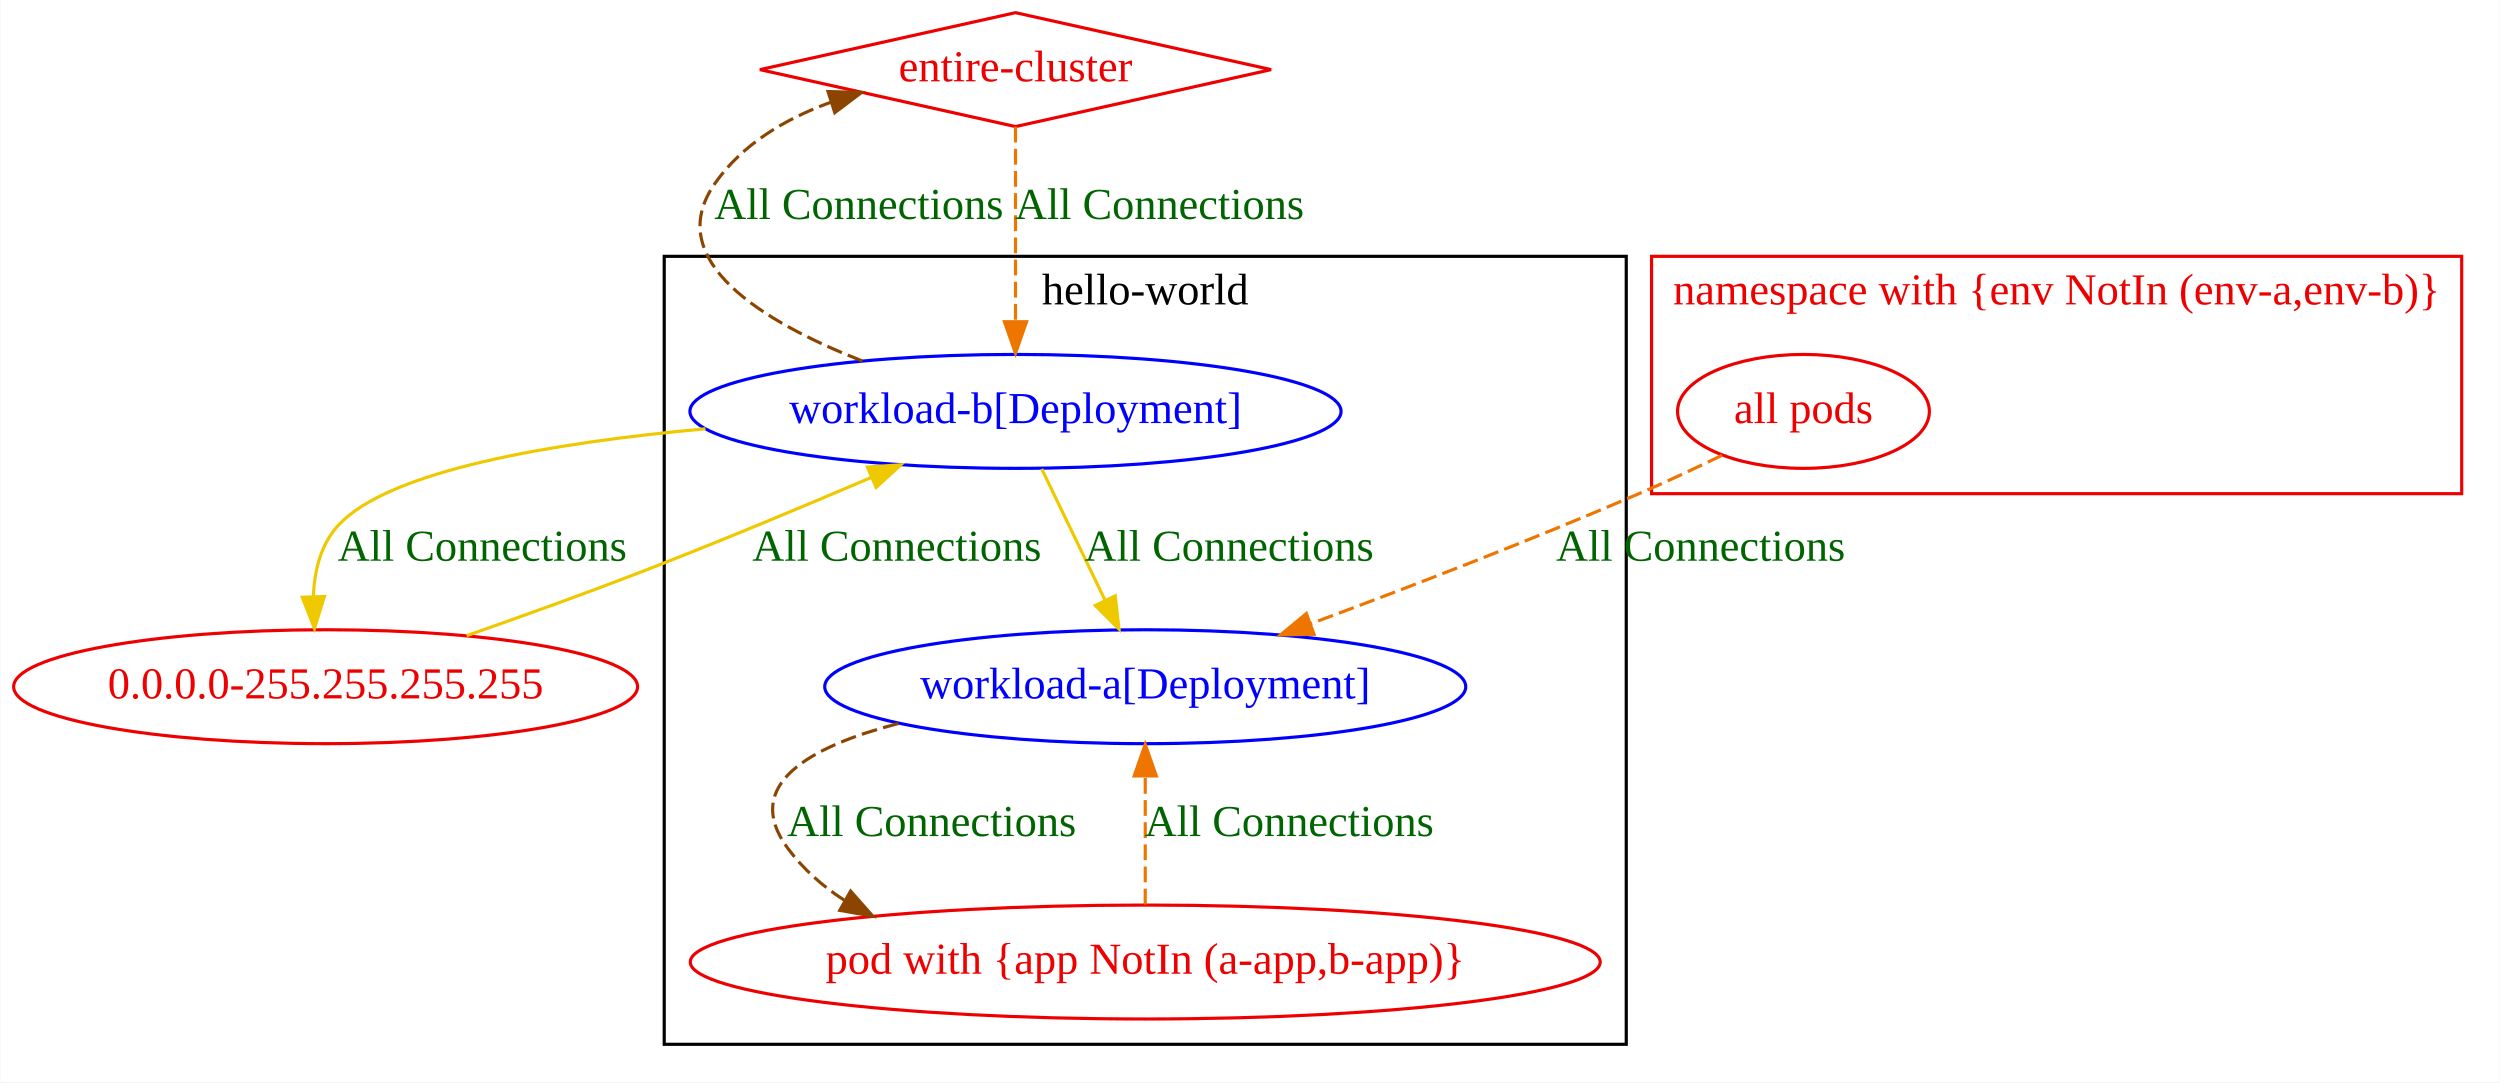
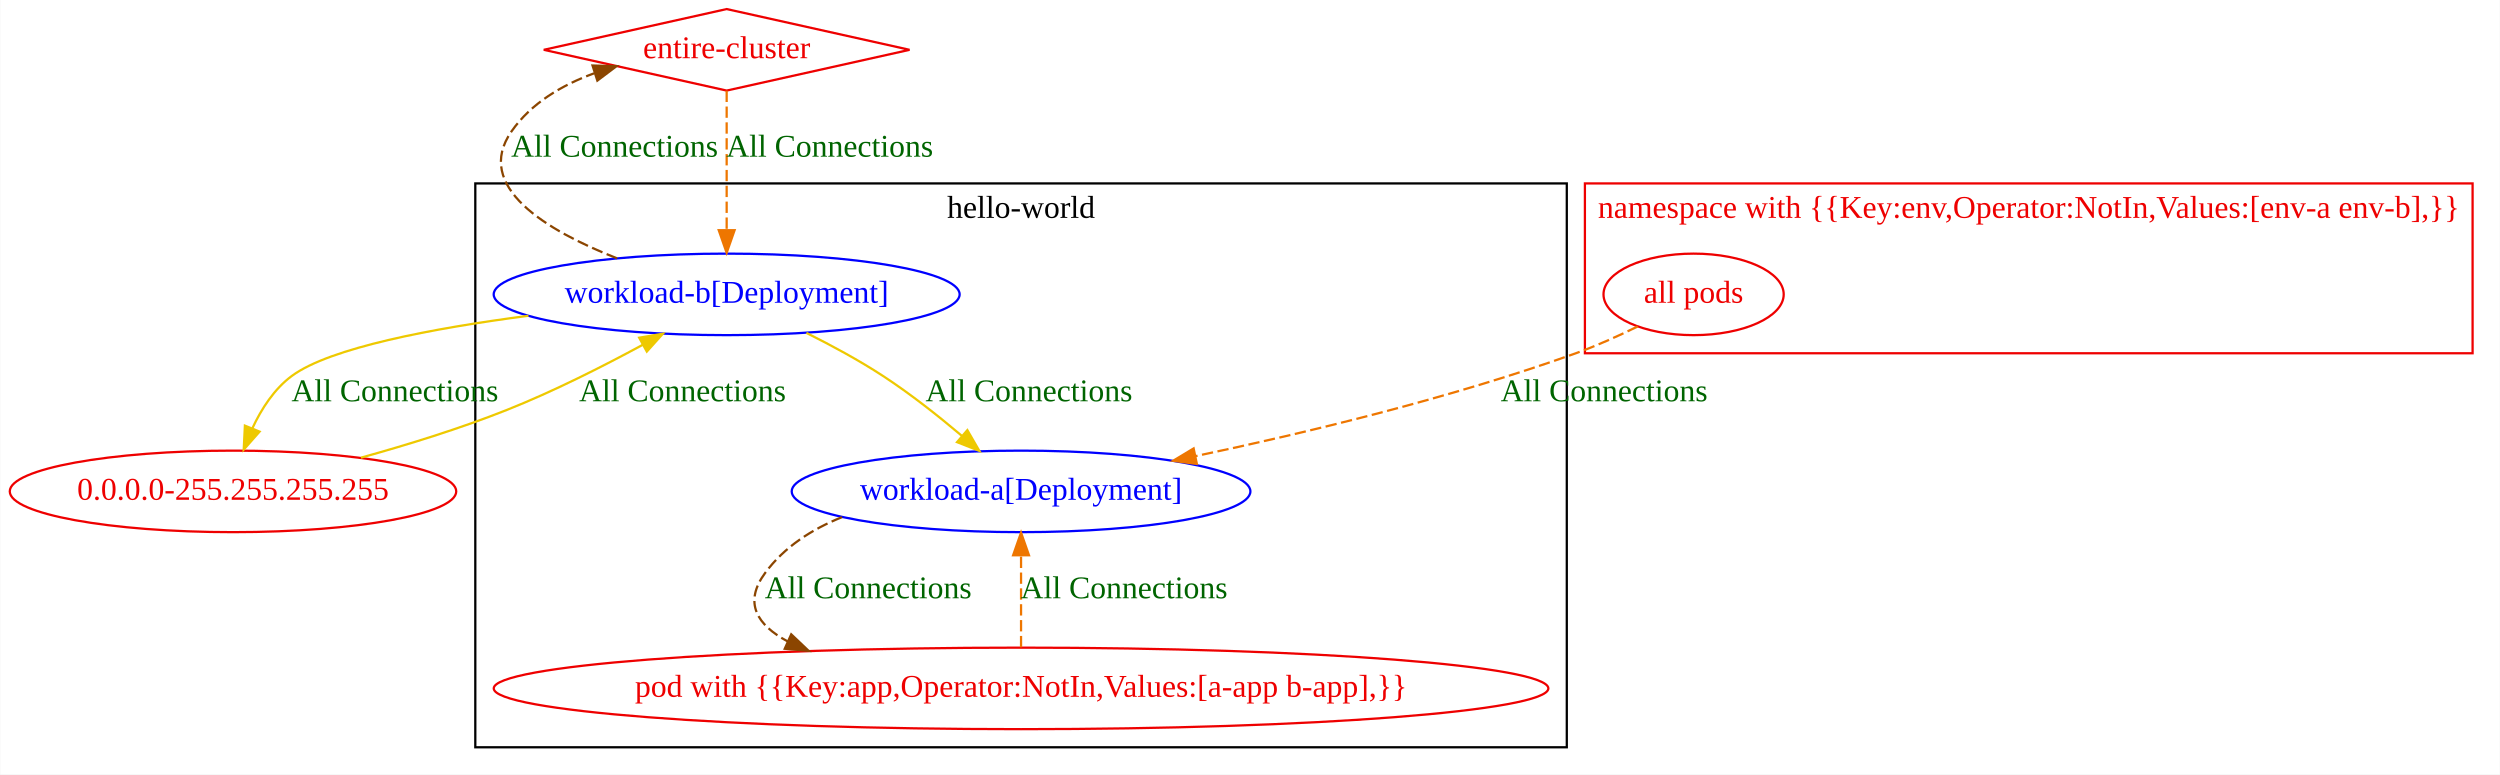
- <svg xmlns="http://www.w3.org/2000/svg" width="790pt" height="342pt" viewBox="0.00 0.00 789.79 342.00">
+ <svg xmlns="http://www.w3.org/2000/svg" width="1104pt" height="342pt" viewBox="0.00 0.00 1103.79 342.00">
  <g id="graph0" class="graph" transform="scale(1 1) rotate(0) translate(4 338)">
-     <polygon fill="white" stroke="transparent" points="-4,4 -4,-338 785.79,-338 785.79,4 -4,4" />
+     <polygon fill="white" stroke="transparent" points="-4,4 -4,-338 1099.79,-338 1099.79,4 -4,4" />
    <g id="clust2" class="cluster">
-       <polygon fill="none" stroke="#ee0000" points="517.79,-182 517.79,-257 773.79,-257 773.79,-182 517.79,-182" />
-       <text text-anchor="middle" x="645.79" y="-241.8" font-family="Times New Roman,serif" font-size="14.00" fill="#ee0000">namespace with {env NotIn (env-a,env-b)}</text>
+       <polygon fill="none" stroke="#ee0000" points="695.79,-182 695.79,-257 1087.79,-257 1087.79,-182 695.79,-182" />
+       <text text-anchor="middle" x="891.79" y="-241.8" font-family="Times New Roman,serif" font-size="14.00" fill="#ee0000">namespace with {{Key:env,Operator:NotIn,Values:[env-a env-b],}}</text>
    </g>
    <g id="clust1" class="cluster">
-       <polygon fill="none" stroke="black" points="205.79,-8 205.79,-257 509.79,-257 509.79,-8 205.79,-8" />
-       <text text-anchor="middle" x="357.79" y="-241.8" font-family="Times New Roman,serif" font-size="14.00">hello-world</text>
+       <polygon fill="none" stroke="black" points="205.79,-8 205.79,-257 687.79,-257 687.79,-8 205.79,-8" />
+       <text text-anchor="middle" x="446.79" y="-241.8" font-family="Times New Roman,serif" font-size="14.00">hello-world</text>
    </g>
    <g id="node1" class="node">
-       <ellipse fill="none" stroke="blue" cx="357.79" cy="-121" rx="101.28" ry="18" />
-       <text text-anchor="middle" x="357.79" y="-117.3" font-family="Times New Roman,serif" font-size="14.00" fill="blue">workload-a[Deployment]</text>
+       <ellipse fill="none" stroke="blue" cx="446.79" cy="-121" rx="101.28" ry="18" />
+       <text text-anchor="middle" x="446.79" y="-117.3" font-family="Times New Roman,serif" font-size="14.00" fill="blue">workload-a[Deployment]</text>
    </g>
    <g id="node3" class="node">
-       <ellipse fill="none" stroke="#ee0000" cx="357.79" cy="-34" rx="143.77" ry="18" />
-       <text text-anchor="middle" x="357.79" y="-30.3" font-family="Times New Roman,serif" font-size="14.00" fill="#ee0000">pod with {app NotIn (a-app,b-app)}</text>
+       <ellipse fill="none" stroke="#ee0000" cx="446.79" cy="-34" rx="232.86" ry="18" />
+       <text text-anchor="middle" x="446.79" y="-30.3" font-family="Times New Roman,serif" font-size="14.00" fill="#ee0000">pod with {{Key:app,Operator:NotIn,Values:[a-app b-app],}}</text>
    </g>
    <g id="edge4" class="edge">
-       <path fill="none" stroke="#8b4500" stroke-dasharray="5,2" d="M279.76,-109.37C251.66,-102.07 230.09,-89.94 244.79,-70 249.68,-63.37 255.8,-57.97 262.66,-53.55" />
-       <polygon fill="#8b4500" stroke="#8b4500" points="264.68,-56.43 271.69,-48.49 261.26,-50.32 264.68,-56.43" />
-       <text text-anchor="middle" x="290.29" y="-73.8" font-family="Times New Roman,serif" font-size="14.00" fill="darkgreen">All Connections</text>
+       <path fill="none" stroke="#8b4500" stroke-dasharray="5,2" d="M367.74,-109.63C354.46,-104.32 342.26,-96.49 333.79,-85 324.04,-71.77 330.24,-61.98 343.72,-54.76" />
+       <polygon fill="#8b4500" stroke="#8b4500" points="345.3,-57.89 352.98,-50.59 342.43,-51.51 345.3,-57.89" />
+       <text text-anchor="middle" x="379.29" y="-73.8" font-family="Times New Roman,serif" font-size="14.00" fill="darkgreen">All Connections</text>
    </g>
    <g id="node2" class="node">
      <ellipse fill="none" stroke="blue" cx="316.79" cy="-208" rx="102.88" ry="18" />
      <text text-anchor="middle" x="316.79" y="-204.3" font-family="Times New Roman,serif" font-size="14.00" fill="blue">workload-b[Deployment]</text>
    </g>
    <g id="edge7" class="edge">
-       <path fill="none" stroke="#eec900" d="M325.09,-189.8C330.81,-177.93 338.53,-161.93 345.03,-148.45" />
-       <polygon fill="#eec900" stroke="#eec900" points="348.31,-149.7 349.51,-139.18 342.01,-146.66 348.31,-149.7" />
-       <text text-anchor="middle" x="384.29" y="-160.8" font-family="Times New Roman,serif" font-size="14.00" fill="darkgreen">All Connections</text>
+       <path fill="none" stroke="#eec900" d="M352.01,-190.98C363.1,-185.45 375.22,-178.9 385.79,-172 397.85,-164.13 410.3,-154.29 420.78,-145.42" />
+       <polygon fill="#eec900" stroke="#eec900" points="423.08,-148.06 428.38,-138.88 418.52,-142.75 423.08,-148.06" />
+       <text text-anchor="middle" x="450.29" y="-160.8" font-family="Times New Roman,serif" font-size="14.00" fill="darkgreen">All Connections</text>
    </g>
    <g id="node5" class="node">
      <ellipse fill="none" stroke="#ee0000" cx="98.79" cy="-121" rx="98.58" ry="18" />
      <text text-anchor="middle" x="98.79" y="-117.3" font-family="Times New Roman,serif" font-size="14.00" fill="#ee0000">0.0.0.0-255.255.255.255</text>
    </g>
    <g id="edge5" class="edge">
-       <path fill="none" stroke="#eec900" d="M218.84,-202.51C170.33,-198.09 118.76,-189.34 102.79,-172 97.23,-165.96 95.22,-157.6 94.91,-149.44" />
-       <polygon fill="#eec900" stroke="#eec900" points="98.4,-149.51 95.26,-139.4 91.41,-149.26 98.4,-149.51" />
-       <text text-anchor="middle" x="148.29" y="-160.8" font-family="Times New Roman,serif" font-size="14.00" fill="darkgreen">All Connections</text>
+       <path fill="none" stroke="#eec900" d="M229.26,-198.56C186.9,-193.01 141.63,-184.42 124.79,-172 117.01,-166.26 111.37,-157.5 107.36,-148.91" />
+       <polygon fill="#eec900" stroke="#eec900" points="110.53,-147.4 103.52,-139.45 104.04,-150.03 110.53,-147.4" />
+       <text text-anchor="middle" x="170.29" y="-160.8" font-family="Times New Roman,serif" font-size="14.00" fill="darkgreen">All Connections</text>
    </g>
    <g id="node6" class="node">
      <polygon fill="none" stroke="#ee0000" points="316.79,-334 236.02,-316 316.79,-298 397.56,-316 316.79,-334" />
      <text text-anchor="middle" x="316.79" y="-312.3" font-family="Times New Roman,serif" font-size="14.00" fill="#ee0000">entire-cluster</text>
    </g>
    <g id="edge6" class="edge">
      <path fill="none" stroke="#8b4500" stroke-dasharray="5,2" d="M268.41,-223.91C237.01,-236.25 204.83,-255.68 221.79,-280 230.45,-292.42 244.03,-300.44 258.25,-305.62" />
      <polygon fill="#8b4500" stroke="#8b4500" points="257.55,-309.07 268.14,-308.77 259.68,-302.4 257.55,-309.07" />
      <text text-anchor="middle" x="267.29" y="-268.8" font-family="Times New Roman,serif" font-size="14.00" fill="darkgreen">All Connections</text>
    </g>
    <g id="edge8" class="edge">
-       <path fill="none" stroke="#ee7600" stroke-dasharray="5,2" d="M357.79,-52.18C357.79,-63.81 357.79,-79.42 357.79,-92.73" />
-       <polygon fill="#ee7600" stroke="#ee7600" points="354.29,-92.8 357.79,-102.8 361.29,-92.8 354.29,-92.8" />
-       <text text-anchor="middle" x="403.29" y="-73.8" font-family="Times New Roman,serif" font-size="14.00" fill="darkgreen">All Connections</text>
+       <path fill="none" stroke="#ee7600" stroke-dasharray="5,2" d="M446.79,-52.18C446.79,-63.81 446.79,-79.42 446.79,-92.73" />
+       <polygon fill="#ee7600" stroke="#ee7600" points="443.29,-92.8 446.79,-102.8 450.29,-92.8 443.29,-92.8" />
+       <text text-anchor="middle" x="492.29" y="-73.8" font-family="Times New Roman,serif" font-size="14.00" fill="darkgreen">All Connections</text>
    </g>
    <g id="node4" class="node">
-       <ellipse fill="none" stroke="#ee0000" cx="565.79" cy="-208" rx="39.79" ry="18" />
-       <text text-anchor="middle" x="565.79" y="-204.3" font-family="Times New Roman,serif" font-size="14.00" fill="#ee0000">all pods</text>
+       <ellipse fill="none" stroke="#ee0000" cx="743.79" cy="-208" rx="39.79" ry="18" />
+       <text text-anchor="middle" x="743.79" y="-204.3" font-family="Times New Roman,serif" font-size="14.00" fill="#ee0000">all pods</text>
    </g>
    <g id="edge2" class="edge">
-       <path fill="none" stroke="#ee7600" stroke-dasharray="5,2" d="M540.06,-194.12C531.74,-190.1 522.44,-185.73 513.79,-182 479.66,-167.26 440.61,-152.24 410.12,-140.92" />
-       <polygon fill="#ee7600" stroke="#ee7600" points="411.13,-137.56 400.54,-137.38 408.71,-144.13 411.13,-137.56" />
-       <text text-anchor="middle" x="533.29" y="-160.8" font-family="Times New Roman,serif" font-size="14.00" fill="darkgreen">All Connections</text>
+       <path fill="none" stroke="#ee7600" stroke-dasharray="5,2" d="M719.12,-193.84C710.62,-189.66 700.94,-185.28 691.79,-182 636.83,-162.3 572.67,-146.85 523.8,-136.56" />
+       <polygon fill="#ee7600" stroke="#ee7600" points="524.43,-133.12 513.92,-134.51 523,-139.97 524.43,-133.12" />
+       <text text-anchor="middle" x="704.29" y="-160.8" font-family="Times New Roman,serif" font-size="14.00" fill="darkgreen">All Connections</text>
    </g>
    <g id="edge1" class="edge">
-       <path fill="none" stroke="#eec900" d="M143.35,-137.14C160.45,-143.11 180.11,-150.17 197.79,-157 222.19,-166.43 249.08,-177.66 271.12,-187.08" />
-       <polygon fill="#eec900" stroke="#eec900" points="269.99,-190.4 280.56,-191.13 272.75,-183.97 269.99,-190.4" />
-       <text text-anchor="middle" x="279.29" y="-160.8" font-family="Times New Roman,serif" font-size="14.00" fill="darkgreen">All Connections</text>
+       <path fill="none" stroke="#eec900" d="M155.28,-135.89C175.88,-141.59 199.17,-148.79 219.79,-157 240.18,-165.11 261.97,-176.12 279.73,-185.74" />
+       <polygon fill="#eec900" stroke="#eec900" points="278.16,-188.87 288.61,-190.62 281.53,-182.74 278.16,-188.87" />
+       <text text-anchor="middle" x="297.29" y="-160.8" font-family="Times New Roman,serif" font-size="14.00" fill="darkgreen">All Connections</text>
    </g>
    <g id="edge3" class="edge">
      <path fill="none" stroke="#ee7600" stroke-dasharray="5,2" d="M316.79,-297.97C316.79,-281.38 316.79,-255.88 316.79,-236.43" />
      <polygon fill="#ee7600" stroke="#ee7600" points="320.29,-236.34 316.79,-226.34 313.29,-236.34 320.29,-236.34" />
      <text text-anchor="middle" x="362.29" y="-268.8" font-family="Times New Roman,serif" font-size="14.00" fill="darkgreen">All Connections</text>
    </g>
  </g>
</svg>
